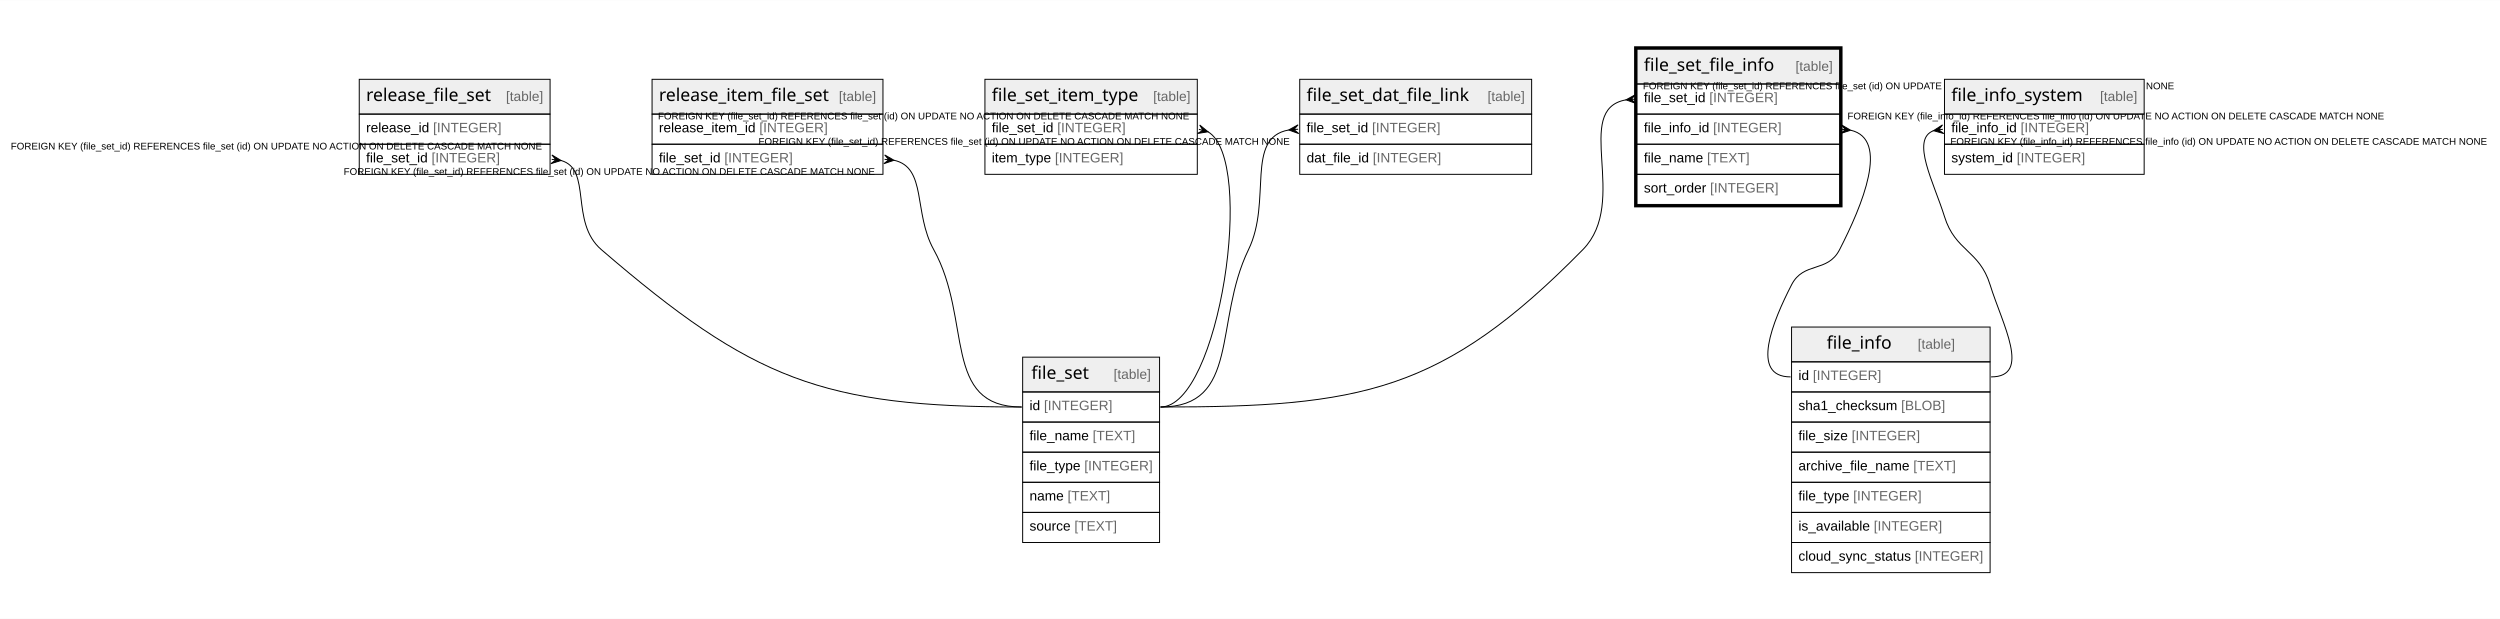
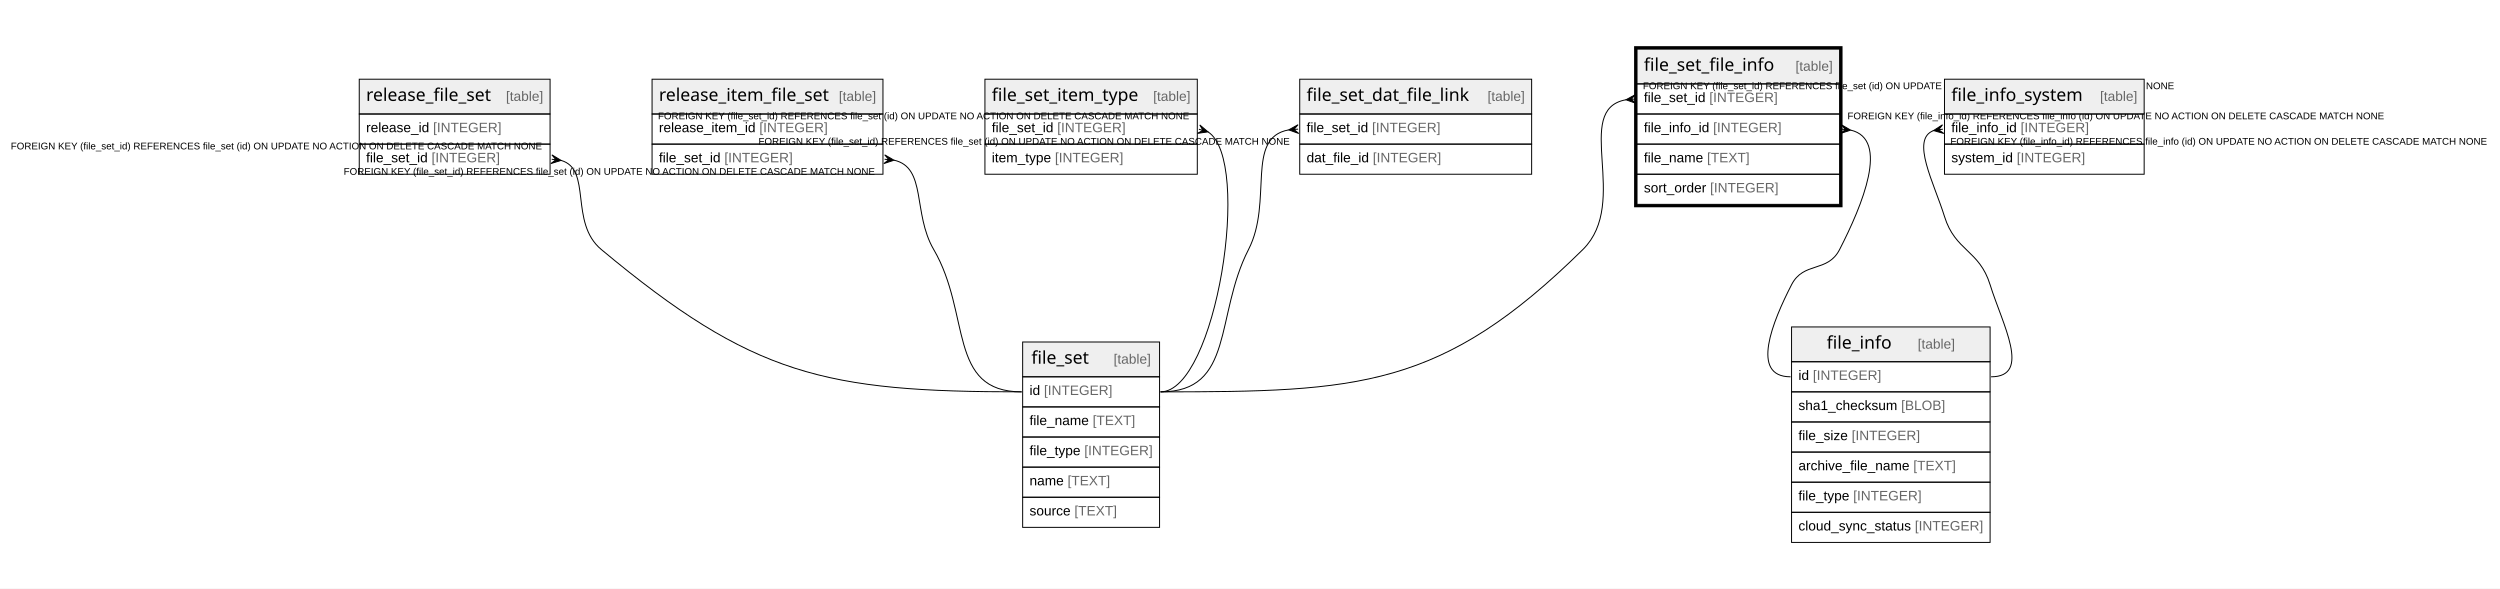
- <svg xmlns="http://www.w3.org/2000/svg" width="2557pt" height="633pt" viewBox="0.00 0.00 2557.16 632.80">
-   <g id="graph0" class="graph" transform="scale(1 1) rotate(0) translate(4 628.8)">
-     <polygon fill="white" stroke="none" points="-4,4 -4,-628.8 2553.16,-628.8 2553.16,4 -4,4" />
+ <svg xmlns="http://www.w3.org/2000/svg" width="2557pt" height="602pt" viewBox="0.00 0.00 2557.16 602.00">
+   <g id="graph0" class="graph" transform="scale(1 1) rotate(0) translate(4 598)">
+     <polygon fill="white" stroke="none" points="-4,4 -4,-598 2553.16,-598 2553.16,4 -4,4" />
    <g id="node1" class="node">
-       <polygon fill="#efefef" stroke="none" points="1670.45,-543 1670.45,-578.6 1877.67,-578.6 1877.67,-543 1670.45,-543" />
-       <polygon fill="none" stroke="black" points="1670.45,-543 1670.45,-578.6 1877.67,-578.6 1877.67,-543 1670.45,-543" />
-       <text text-anchor="start" x="1677.45" y="-556.4" font-family="Arial Bold" font-size="18.00">file_set_file_info</text>
-       <text text-anchor="start" x="1801.41" y="-556.4" font-family="Arial" font-size="14.00">    </text>
-       <text text-anchor="start" x="1832.53" y="-556.4" font-family="Arial" font-size="14.00" fill="#666666">[table]</text>
-       <polygon fill="none" stroke="black" points="1670.45,-512.2 1670.45,-543 1877.67,-543 1877.67,-512.2 1670.45,-512.2" />
-       <text text-anchor="start" x="1677.45" y="-524.4" font-family="Arial" font-size="14.00">file_set_id </text>
-       <text text-anchor="start" x="1744.38" y="-524.4" font-family="Arial" font-size="14.00" fill="#666666">[INTEGER]</text>
+       <polygon fill="#efefef" stroke="none" points="1670.45,-512.2 1670.45,-547.8 1877.67,-547.8 1877.67,-512.2 1670.45,-512.2" />
+       <polygon fill="none" stroke="black" points="1670.45,-512.2 1670.45,-547.8 1877.67,-547.8 1877.67,-512.2 1670.45,-512.2" />
+       <text text-anchor="start" x="1677.45" y="-525.6" font-family="Arial Bold" font-size="18.00">file_set_file_info</text>
+       <text text-anchor="start" x="1801.41" y="-525.6" font-family="Arial" font-size="14.00">    </text>
+       <text text-anchor="start" x="1832.53" y="-525.6" font-family="Arial" font-size="14.00" fill="#666666">[table]</text>
      <polygon fill="none" stroke="black" points="1670.45,-481.4 1670.45,-512.2 1877.67,-512.2 1877.67,-481.4 1670.45,-481.4" />
-       <text text-anchor="start" x="1677.45" y="-493.6" font-family="Arial" font-size="14.00">file_info_id </text>
-       <text text-anchor="start" x="1748.28" y="-493.6" font-family="Arial" font-size="14.00" fill="#666666">[INTEGER]</text>
+       <text text-anchor="start" x="1677.45" y="-493.6" font-family="Arial" font-size="14.00">file_set_id </text>
+       <text text-anchor="start" x="1744.38" y="-493.6" font-family="Arial" font-size="14.00" fill="#666666">[INTEGER]</text>
      <polygon fill="none" stroke="black" points="1670.45,-450.6 1670.45,-481.4 1877.67,-481.4 1877.67,-450.6 1670.45,-450.6" />
-       <text text-anchor="start" x="1677.45" y="-462.8" font-family="Arial" font-size="14.00">file_name </text>
-       <text text-anchor="start" x="1742.04" y="-462.8" font-family="Arial" font-size="14.00" fill="#666666">[TEXT]</text>
+       <text text-anchor="start" x="1677.45" y="-462.8" font-family="Arial" font-size="14.00">file_info_id </text>
+       <text text-anchor="start" x="1748.28" y="-462.8" font-family="Arial" font-size="14.00" fill="#666666">[INTEGER]</text>
      <polygon fill="none" stroke="black" points="1670.45,-419.8 1670.45,-450.6 1877.67,-450.6 1877.67,-419.8 1670.45,-419.8" />
-       <text text-anchor="start" x="1677.45" y="-432" font-family="Arial" font-size="14.00">sort_order </text>
-       <text text-anchor="start" x="1745.15" y="-432" font-family="Arial" font-size="14.00" fill="#666666">[INTEGER]</text>
-       <polygon fill="none" stroke="black" stroke-width="3" points="1668.95,-418.3 1668.95,-580.1 1879.17,-580.1 1879.17,-418.3 1668.95,-418.3" />
+       <text text-anchor="start" x="1677.45" y="-432" font-family="Arial" font-size="14.00">file_name </text>
+       <text text-anchor="start" x="1742.04" y="-432" font-family="Arial" font-size="14.00" fill="#666666">[TEXT]</text>
+       <polygon fill="none" stroke="black" points="1670.45,-389 1670.45,-419.8 1877.67,-419.8 1877.67,-389 1670.45,-389" />
+       <text text-anchor="start" x="1677.45" y="-401.2" font-family="Arial" font-size="14.00">sort_order </text>
+       <text text-anchor="start" x="1745.15" y="-401.2" font-family="Arial" font-size="14.00" fill="#666666">[INTEGER]</text>
+       <polygon fill="none" stroke="black" stroke-width="3" points="1668.95,-387.5 1668.95,-549.3 1879.17,-549.3 1879.17,-387.5 1668.95,-387.5" />
    </g>
    <g id="node2" class="node">
-       <polygon fill="#efefef" stroke="none" points="1042.04,-228 1042.04,-263.6 1182.08,-263.6 1182.08,-228 1042.04,-228" />
-       <polygon fill="none" stroke="black" points="1042.04,-228 1042.04,-263.6 1182.08,-263.6 1182.08,-228 1042.04,-228" />
-       <text text-anchor="start" x="1050.94" y="-241.4" font-family="Arial Bold" font-size="18.00">file_set</text>
-       <text text-anchor="start" x="1103.92" y="-241.4" font-family="Arial" font-size="14.00">    </text>
-       <text text-anchor="start" x="1135.04" y="-241.4" font-family="Arial" font-size="14.00" fill="#666666">[table]</text>
-       <polygon fill="none" stroke="black" points="1042.04,-197.2 1042.04,-228 1182.08,-228 1182.08,-197.2 1042.04,-197.2" />
-       <text text-anchor="start" x="1049.04" y="-209.4" font-family="Arial" font-size="14.00">id </text>
-       <text text-anchor="start" x="1063.82" y="-209.4" font-family="Arial" font-size="14.00" fill="#666666">[INTEGER]</text>
-       <polygon fill="none" stroke="black" points="1042.04,-166.4 1042.04,-197.2 1182.08,-197.2 1182.08,-166.4 1042.04,-166.4" />
-       <text text-anchor="start" x="1049.04" y="-178.6" font-family="Arial" font-size="14.00">file_name </text>
-       <text text-anchor="start" x="1113.63" y="-178.6" font-family="Arial" font-size="14.00" fill="#666666">[TEXT]</text>
-       <polygon fill="none" stroke="black" points="1042.04,-135.6 1042.04,-166.4 1182.08,-166.4 1182.08,-135.6 1042.04,-135.6" />
-       <text text-anchor="start" x="1049.04" y="-147.8" font-family="Arial" font-size="14.00">file_type </text>
-       <text text-anchor="start" x="1105.07" y="-147.8" font-family="Arial" font-size="14.00" fill="#666666">[INTEGER]</text>
-       <polygon fill="none" stroke="black" points="1042.04,-104.8 1042.04,-135.6 1182.08,-135.6 1182.08,-104.8 1042.04,-104.8" />
-       <text text-anchor="start" x="1049.04" y="-117" font-family="Arial" font-size="14.00">name </text>
-       <text text-anchor="start" x="1087.95" y="-117" font-family="Arial" font-size="14.00" fill="#666666">[TEXT]</text>
-       <polygon fill="none" stroke="black" points="1042.04,-74 1042.04,-104.8 1182.08,-104.8 1182.08,-74 1042.04,-74" />
-       <text text-anchor="start" x="1049.04" y="-86.2" font-family="Arial" font-size="14.00">source </text>
-       <text text-anchor="start" x="1094.95" y="-86.2" font-family="Arial" font-size="14.00" fill="#666666">[TEXT]</text>
+       <polygon fill="#efefef" stroke="none" points="1042.04,-212.6 1042.04,-248.2 1182.08,-248.2 1182.08,-212.6 1042.04,-212.6" />
+       <polygon fill="none" stroke="black" points="1042.04,-212.6 1042.04,-248.2 1182.08,-248.2 1182.08,-212.6 1042.04,-212.6" />
+       <text text-anchor="start" x="1050.94" y="-226" font-family="Arial Bold" font-size="18.00">file_set</text>
+       <text text-anchor="start" x="1103.92" y="-226" font-family="Arial" font-size="14.00">    </text>
+       <text text-anchor="start" x="1135.04" y="-226" font-family="Arial" font-size="14.00" fill="#666666">[table]</text>
+       <polygon fill="none" stroke="black" points="1042.04,-181.8 1042.04,-212.6 1182.08,-212.6 1182.08,-181.8 1042.04,-181.8" />
+       <text text-anchor="start" x="1049.04" y="-194" font-family="Arial" font-size="14.00">id </text>
+       <text text-anchor="start" x="1063.82" y="-194" font-family="Arial" font-size="14.00" fill="#666666">[INTEGER]</text>
+       <polygon fill="none" stroke="black" points="1042.04,-151 1042.04,-181.8 1182.08,-181.8 1182.08,-151 1042.04,-151" />
+       <text text-anchor="start" x="1049.04" y="-163.2" font-family="Arial" font-size="14.00">file_name </text>
+       <text text-anchor="start" x="1113.63" y="-163.2" font-family="Arial" font-size="14.00" fill="#666666">[TEXT]</text>
+       <polygon fill="none" stroke="black" points="1042.04,-120.2 1042.04,-151 1182.08,-151 1182.08,-120.2 1042.04,-120.2" />
+       <text text-anchor="start" x="1049.04" y="-132.4" font-family="Arial" font-size="14.00">file_type </text>
+       <text text-anchor="start" x="1105.07" y="-132.4" font-family="Arial" font-size="14.00" fill="#666666">[INTEGER]</text>
+       <polygon fill="none" stroke="black" points="1042.04,-89.4 1042.04,-120.2 1182.08,-120.2 1182.08,-89.4 1042.04,-89.4" />
+       <text text-anchor="start" x="1049.04" y="-101.6" font-family="Arial" font-size="14.00">name </text>
+       <text text-anchor="start" x="1087.95" y="-101.6" font-family="Arial" font-size="14.00" fill="#666666">[TEXT]</text>
+       <polygon fill="none" stroke="black" points="1042.04,-58.6 1042.04,-89.4 1182.08,-89.4 1182.08,-58.6 1042.04,-58.6" />
+       <text text-anchor="start" x="1049.04" y="-70.8" font-family="Arial" font-size="14.00">source </text>
+       <text text-anchor="start" x="1094.95" y="-70.8" font-family="Arial" font-size="14.00" fill="#666666">[TEXT]</text>
    </g>
    <g id="edge1" class="edge">
-       <path fill="none" stroke="black" d="M1659.11,-526.77C1603.81,-516.96 1663.26,-422.64 1615.06,-373.6 1471.43,-227.48 1387.97,-212.6 1183.08,-212.6" />
-       <polygon fill="black" stroke="black" points="1659.15,-526.77 1668.76,-532.06 1664.47,-527.2 1668.78,-527.55 1668.78,-527.55 1668.78,-527.55 1664.47,-527.2 1669.48,-523.09 1659.15,-526.77" />
-       <text text-anchor="start" x="1676.45" y="-537.6" font-family="Arial" font-size="10.00">FOREIGN KEY (file_set_id) REFERENCES file_set (id) ON UPDATE NO ACTION ON DELETE CASCADE MATCH NONE</text>
+       <path fill="none" stroke="black" d="M1659.12,-495.96C1603.9,-486.08 1664.03,-391.07 1615.06,-342.8 1470.77,-200.57 1385.68,-197.2 1183.08,-197.2" />
+       <polygon fill="black" stroke="black" points="1659.15,-495.97 1668.75,-501.26 1664.47,-496.4 1668.78,-496.75 1668.78,-496.75 1668.78,-496.75 1664.47,-496.4 1669.48,-492.29 1659.15,-495.97" />
+       <text text-anchor="start" x="1676.45" y="-506.8" font-family="Arial" font-size="10.00">FOREIGN KEY (file_set_id) REFERENCES file_set (id) ON UPDATE NO ACTION ON DELETE CASCADE MATCH NONE</text>
    </g>
    <g id="node7" class="node">
-       <polygon fill="#efefef" stroke="none" points="1828.52,-258.8 1828.52,-294.4 2031.6,-294.4 2031.6,-258.8 1828.52,-258.8" />
-       <polygon fill="none" stroke="black" points="1828.52,-258.8 1828.52,-294.4 2031.6,-294.4 2031.6,-258.8 1828.52,-258.8" />
-       <text text-anchor="start" x="1864.44" y="-272.2" font-family="Arial Bold" font-size="18.00">file_info</text>
-       <text text-anchor="start" x="1926.42" y="-272.2" font-family="Arial" font-size="14.00">    </text>
-       <text text-anchor="start" x="1957.54" y="-272.2" font-family="Arial" font-size="14.00" fill="#666666">[table]</text>
-       <polygon fill="none" stroke="black" points="1828.52,-228 1828.52,-258.8 2031.6,-258.8 2031.6,-228 1828.52,-228" />
-       <text text-anchor="start" x="1835.52" y="-240.2" font-family="Arial" font-size="14.00">id </text>
-       <text text-anchor="start" x="1850.31" y="-240.2" font-family="Arial" font-size="14.00" fill="#666666">[INTEGER]</text>
+       <polygon fill="#efefef" stroke="none" points="1828.52,-228 1828.52,-263.6 2031.6,-263.6 2031.6,-228 1828.52,-228" />
+       <polygon fill="none" stroke="black" points="1828.52,-228 1828.52,-263.6 2031.6,-263.6 2031.6,-228 1828.52,-228" />
+       <text text-anchor="start" x="1864.44" y="-241.4" font-family="Arial Bold" font-size="18.00">file_info</text>
+       <text text-anchor="start" x="1926.42" y="-241.4" font-family="Arial" font-size="14.00">    </text>
+       <text text-anchor="start" x="1957.54" y="-241.4" font-family="Arial" font-size="14.00" fill="#666666">[table]</text>
      <polygon fill="none" stroke="black" points="1828.52,-197.2 1828.52,-228 2031.6,-228 2031.6,-197.2 1828.52,-197.2" />
-       <text text-anchor="start" x="1835.52" y="-209.4" font-family="Arial" font-size="14.00">sha1_checksum </text>
-       <text text-anchor="start" x="1940.58" y="-209.4" font-family="Arial" font-size="14.00" fill="#666666">[BLOB]</text>
+       <text text-anchor="start" x="1835.52" y="-209.4" font-family="Arial" font-size="14.00">id </text>
+       <text text-anchor="start" x="1850.31" y="-209.4" font-family="Arial" font-size="14.00" fill="#666666">[INTEGER]</text>
      <polygon fill="none" stroke="black" points="1828.52,-166.4 1828.52,-197.2 2031.6,-197.2 2031.6,-166.4 1828.52,-166.4" />
-       <text text-anchor="start" x="1835.52" y="-178.6" font-family="Arial" font-size="14.00">file_size </text>
-       <text text-anchor="start" x="1889.99" y="-178.6" font-family="Arial" font-size="14.00" fill="#666666">[INTEGER]</text>
+       <text text-anchor="start" x="1835.52" y="-178.6" font-family="Arial" font-size="14.00">sha1_checksum </text>
+       <text text-anchor="start" x="1940.58" y="-178.6" font-family="Arial" font-size="14.00" fill="#666666">[BLOB]</text>
      <polygon fill="none" stroke="black" points="1828.52,-135.6 1828.52,-166.4 2031.6,-166.4 2031.6,-135.6 1828.52,-135.6" />
-       <text text-anchor="start" x="1835.52" y="-147.8" font-family="Arial" font-size="14.00">archive_file_name </text>
-       <text text-anchor="start" x="1953.03" y="-147.8" font-family="Arial" font-size="14.00" fill="#666666">[TEXT]</text>
+       <text text-anchor="start" x="1835.52" y="-147.8" font-family="Arial" font-size="14.00">file_size </text>
+       <text text-anchor="start" x="1889.99" y="-147.8" font-family="Arial" font-size="14.00" fill="#666666">[INTEGER]</text>
      <polygon fill="none" stroke="black" points="1828.52,-104.8 1828.52,-135.6 2031.6,-135.6 2031.6,-104.8 1828.52,-104.8" />
-       <text text-anchor="start" x="1835.52" y="-117" font-family="Arial" font-size="14.00">file_type </text>
-       <text text-anchor="start" x="1891.55" y="-117" font-family="Arial" font-size="14.00" fill="#666666">[INTEGER]</text>
+       <text text-anchor="start" x="1835.52" y="-117" font-family="Arial" font-size="14.00">archive_file_name </text>
+       <text text-anchor="start" x="1953.03" y="-117" font-family="Arial" font-size="14.00" fill="#666666">[TEXT]</text>
      <polygon fill="none" stroke="black" points="1828.52,-74 1828.52,-104.8 2031.6,-104.8 2031.6,-74 1828.52,-74" />
-       <text text-anchor="start" x="1835.52" y="-86.2" font-family="Arial" font-size="14.00">is_available </text>
-       <text text-anchor="start" x="1912.57" y="-86.2" font-family="Arial" font-size="14.00" fill="#666666">[INTEGER]</text>
+       <text text-anchor="start" x="1835.52" y="-86.2" font-family="Arial" font-size="14.00">file_type </text>
+       <text text-anchor="start" x="1891.55" y="-86.2" font-family="Arial" font-size="14.00" fill="#666666">[INTEGER]</text>
      <polygon fill="none" stroke="black" points="1828.52,-43.2 1828.52,-74 2031.6,-74 2031.6,-43.2 1828.52,-43.2" />
      <text text-anchor="start" x="1835.52" y="-55.4" font-family="Arial" font-size="14.00">cloud_sync_status </text>
      <text text-anchor="start" x="1954.59" y="-55.4" font-family="Arial" font-size="14.00" fill="#666666">[INTEGER]</text>
    </g>
    <g id="edge6" class="edge">
-       <path fill="none" stroke="black" d="M1888.98,-495.73C1929.12,-486.46 1900.87,-418.91 1877.67,-373.6 1865.32,-349.5 1840.89,-361.68 1828.52,-337.6 1809.39,-300.36 1785.65,-243.4 1827.52,-243.4" />
-       <polygon fill="black" stroke="black" points="1888.95,-495.73 1878.53,-492.29 1883.64,-496.28 1879.33,-496.73 1879.33,-496.73 1879.33,-496.73 1883.64,-496.28 1879.46,-501.24 1888.95,-495.73" />
-       <text text-anchor="start" x="1885.67" y="-506.8" font-family="Arial" font-size="10.00">FOREIGN KEY (file_info_id) REFERENCES file_info (id) ON UPDATE NO ACTION ON DELETE CASCADE MATCH NONE</text>
+       <path fill="none" stroke="black" d="M1888.98,-464.93C1929.12,-455.66 1900.87,-388.11 1877.67,-342.8 1865.32,-318.7 1840.89,-330.88 1828.52,-306.8 1809.39,-269.56 1785.65,-212.6 1827.52,-212.6" />
+       <polygon fill="black" stroke="black" points="1888.95,-464.93 1878.53,-461.49 1883.64,-465.48 1879.33,-465.93 1879.33,-465.93 1879.33,-465.93 1883.64,-465.48 1879.46,-470.44 1888.95,-464.93" />
+       <text text-anchor="start" x="1885.67" y="-476" font-family="Arial" font-size="10.00">FOREIGN KEY (file_info_id) REFERENCES file_info (id) ON UPDATE NO ACTION ON DELETE CASCADE MATCH NONE</text>
    </g>
    <g id="node3" class="node">
-       <polygon fill="#efefef" stroke="none" points="363.46,-512.2 363.46,-547.8 558.65,-547.8 558.65,-512.2 363.46,-512.2" />
-       <polygon fill="none" stroke="black" points="363.46,-512.2 363.46,-547.8 558.65,-547.8 558.65,-512.2 363.46,-512.2" />
-       <text text-anchor="start" x="370.46" y="-525.6" font-family="Arial Bold" font-size="18.00">release_file_set</text>
-       <text text-anchor="start" x="482.4" y="-525.6" font-family="Arial" font-size="14.00">    </text>
-       <text text-anchor="start" x="513.52" y="-525.6" font-family="Arial" font-size="14.00" fill="#666666">[table]</text>
-       <polygon fill="none" stroke="black" points="363.46,-481.4 363.46,-512.2 558.65,-512.2 558.65,-481.4 363.46,-481.4" />
-       <text text-anchor="start" x="370.46" y="-493.6" font-family="Arial" font-size="14.00">release_id </text>
-       <text text-anchor="start" x="438.95" y="-493.6" font-family="Arial" font-size="14.00" fill="#666666">[INTEGER]</text>
+       <polygon fill="#efefef" stroke="none" points="363.46,-481.4 363.46,-517 558.65,-517 558.65,-481.4 363.46,-481.4" />
+       <polygon fill="none" stroke="black" points="363.46,-481.4 363.46,-517 558.65,-517 558.65,-481.4 363.46,-481.4" />
+       <text text-anchor="start" x="370.46" y="-494.8" font-family="Arial Bold" font-size="18.00">release_file_set</text>
+       <text text-anchor="start" x="482.4" y="-494.8" font-family="Arial" font-size="14.00">    </text>
+       <text text-anchor="start" x="513.52" y="-494.8" font-family="Arial" font-size="14.00" fill="#666666">[table]</text>
      <polygon fill="none" stroke="black" points="363.46,-450.6 363.46,-481.4 558.65,-481.4 558.65,-450.6 363.46,-450.6" />
-       <text text-anchor="start" x="370.46" y="-462.8" font-family="Arial" font-size="14.00">file_set_id </text>
-       <text text-anchor="start" x="437.39" y="-462.8" font-family="Arial" font-size="14.00" fill="#666666">[INTEGER]</text>
+       <text text-anchor="start" x="370.46" y="-462.8" font-family="Arial" font-size="14.00">release_id </text>
+       <text text-anchor="start" x="438.95" y="-462.8" font-family="Arial" font-size="14.00" fill="#666666">[INTEGER]</text>
+       <polygon fill="none" stroke="black" points="363.46,-419.8 363.46,-450.6 558.65,-450.6 558.65,-419.8 363.46,-419.8" />
+       <text text-anchor="start" x="370.46" y="-432" font-family="Arial" font-size="14.00">file_set_id </text>
+       <text text-anchor="start" x="437.39" y="-432" font-family="Arial" font-size="14.00" fill="#666666">[INTEGER]</text>
    </g>
    <g id="edge2" class="edge">
-       <path fill="none" stroke="black" d="M569.72,-464.8C601.98,-456.08 578.36,-401.74 611.06,-373.6 765.72,-240.48 836.98,-212.6 1041.04,-212.6" />
-       <polygon fill="black" stroke="black" points="569.92,-464.78 559.46,-461.49 564.62,-465.41 560.32,-465.92 560.32,-465.92 560.32,-465.92 564.62,-465.41 560.52,-470.43 569.92,-464.78" />
-       <text text-anchor="start" x="7" y="-476" font-family="Arial" font-size="10.00">FOREIGN KEY (file_set_id) REFERENCES file_set (id) ON UPDATE NO ACTION ON DELETE CASCADE MATCH NONE</text>
+       <path fill="none" stroke="black" d="M569.71,-433.99C601.91,-425.19 577.92,-370.42 611.06,-342.8 766.05,-213.62 839.28,-197.2 1041.04,-197.2" />
+       <polygon fill="black" stroke="black" points="569.92,-433.97 559.45,-430.69 564.62,-434.6 560.32,-435.12 560.32,-435.12 560.32,-435.12 564.62,-434.6 560.52,-439.63 569.92,-433.97" />
+       <text text-anchor="start" x="7" y="-445.2" font-family="Arial" font-size="10.00">FOREIGN KEY (file_set_id) REFERENCES file_set (id) ON UPDATE NO ACTION ON DELETE CASCADE MATCH NONE</text>
    </g>
    <g id="node4" class="node">
-       <polygon fill="#efefef" stroke="none" points="662.97,-512.2 662.97,-547.8 899.15,-547.8 899.15,-512.2 662.97,-512.2" />
-       <polygon fill="none" stroke="black" points="662.97,-512.2 662.97,-547.8 899.15,-547.8 899.15,-512.2 662.97,-512.2" />
-       <text text-anchor="start" x="669.97" y="-525.6" font-family="Arial Bold" font-size="18.00">release_item_file_set</text>
-       <text text-anchor="start" x="822.9" y="-525.6" font-family="Arial" font-size="14.00">    </text>
-       <text text-anchor="start" x="854.01" y="-525.6" font-family="Arial" font-size="14.00" fill="#666666">[table]</text>
-       <polygon fill="none" stroke="black" points="662.97,-481.4 662.97,-512.2 899.15,-512.2 899.15,-481.4 662.97,-481.4" />
-       <text text-anchor="start" x="669.97" y="-493.6" font-family="Arial" font-size="14.00">release_item_id </text>
-       <text text-anchor="start" x="772.69" y="-493.6" font-family="Arial" font-size="14.00" fill="#666666">[INTEGER]</text>
+       <polygon fill="#efefef" stroke="none" points="662.97,-481.4 662.97,-517 899.15,-517 899.15,-481.4 662.97,-481.4" />
+       <polygon fill="none" stroke="black" points="662.97,-481.4 662.97,-517 899.15,-517 899.15,-481.4 662.97,-481.4" />
+       <text text-anchor="start" x="669.97" y="-494.8" font-family="Arial Bold" font-size="18.00">release_item_file_set</text>
+       <text text-anchor="start" x="822.9" y="-494.8" font-family="Arial" font-size="14.00">    </text>
+       <text text-anchor="start" x="854.01" y="-494.8" font-family="Arial" font-size="14.00" fill="#666666">[table]</text>
      <polygon fill="none" stroke="black" points="662.97,-450.6 662.97,-481.4 899.15,-481.4 899.15,-450.6 662.97,-450.6" />
-       <text text-anchor="start" x="669.97" y="-462.8" font-family="Arial" font-size="14.00">file_set_id </text>
-       <text text-anchor="start" x="736.9" y="-462.8" font-family="Arial" font-size="14.00" fill="#666666">[INTEGER]</text>
+       <text text-anchor="start" x="669.97" y="-462.8" font-family="Arial" font-size="14.00">release_item_id </text>
+       <text text-anchor="start" x="772.69" y="-462.8" font-family="Arial" font-size="14.00" fill="#666666">[INTEGER]</text>
+       <polygon fill="none" stroke="black" points="662.97,-419.8 662.97,-450.6 899.15,-450.6 899.15,-419.8 662.97,-419.8" />
+       <text text-anchor="start" x="669.97" y="-432" font-family="Arial" font-size="14.00">file_set_id </text>
+       <text text-anchor="start" x="736.9" y="-432" font-family="Arial" font-size="14.00" fill="#666666">[INTEGER]</text>
    </g>
    <g id="edge3" class="edge">
-       <path fill="none" stroke="black" d="M910.42,-465C944.24,-457.64 930.17,-411.23 951.06,-373.6 990.83,-301.92 959.07,-212.6 1041.04,-212.6" />
-       <polygon fill="black" stroke="black" points="910.44,-465 900.05,-461.49 905.13,-465.51 900.82,-465.93 900.82,-465.93 900.82,-465.93 905.13,-465.51 900.92,-470.45 910.44,-465" />
-       <text text-anchor="start" x="347.5" y="-450" font-family="Arial" font-size="10.00">FOREIGN KEY (file_set_id) REFERENCES file_set (id) ON UPDATE NO ACTION ON DELETE CASCADE MATCH NONE</text>
+       <path fill="none" stroke="black" d="M910.41,-434.19C944.11,-426.76 929.35,-379.97 951.06,-342.8 989.42,-277.11 964.97,-197.2 1041.04,-197.2" />
+       <polygon fill="black" stroke="black" points="910.43,-434.18 900.04,-430.69 905.13,-434.71 900.82,-435.13 900.82,-435.13 900.82,-435.13 905.13,-434.71 900.93,-439.65 910.43,-434.18" />
+       <text text-anchor="start" x="347.5" y="-419.2" font-family="Arial" font-size="10.00">FOREIGN KEY (file_set_id) REFERENCES file_set (id) ON UPDATE NO ACTION ON DELETE CASCADE MATCH NONE</text>
    </g>
    <g id="node5" class="node">
-       <polygon fill="#efefef" stroke="none" points="1003.45,-512.2 1003.45,-547.8 1220.67,-547.8 1220.67,-512.2 1003.45,-512.2" />
-       <polygon fill="none" stroke="black" points="1003.45,-512.2 1003.45,-547.8 1220.67,-547.8 1220.67,-512.2 1003.45,-512.2" />
-       <text text-anchor="start" x="1010.45" y="-525.6" font-family="Arial Bold" font-size="18.00">file_set_item_type</text>
-       <text text-anchor="start" x="1144.41" y="-525.6" font-family="Arial" font-size="14.00">    </text>
-       <text text-anchor="start" x="1175.53" y="-525.6" font-family="Arial" font-size="14.00" fill="#666666">[table]</text>
-       <polygon fill="none" stroke="black" points="1003.45,-481.4 1003.45,-512.2 1220.67,-512.2 1220.67,-481.4 1003.45,-481.4" />
-       <text text-anchor="start" x="1010.45" y="-493.6" font-family="Arial" font-size="14.00">file_set_id </text>
-       <text text-anchor="start" x="1077.38" y="-493.6" font-family="Arial" font-size="14.00" fill="#666666">[INTEGER]</text>
+       <polygon fill="#efefef" stroke="none" points="1003.45,-481.4 1003.45,-517 1220.67,-517 1220.67,-481.4 1003.45,-481.4" />
+       <polygon fill="none" stroke="black" points="1003.45,-481.4 1003.45,-517 1220.67,-517 1220.67,-481.4 1003.45,-481.4" />
+       <text text-anchor="start" x="1010.45" y="-494.8" font-family="Arial Bold" font-size="18.00">file_set_item_type</text>
+       <text text-anchor="start" x="1144.41" y="-494.8" font-family="Arial" font-size="14.00">    </text>
+       <text text-anchor="start" x="1175.53" y="-494.8" font-family="Arial" font-size="14.00" fill="#666666">[table]</text>
      <polygon fill="none" stroke="black" points="1003.45,-450.6 1003.45,-481.4 1220.67,-481.4 1220.67,-450.6 1003.45,-450.6" />
-       <text text-anchor="start" x="1010.45" y="-462.8" font-family="Arial" font-size="14.00">item_type </text>
-       <text text-anchor="start" x="1075.04" y="-462.8" font-family="Arial" font-size="14.00" fill="#666666">[INTEGER]</text>
+       <text text-anchor="start" x="1010.45" y="-462.8" font-family="Arial" font-size="14.00">file_set_id </text>
+       <text text-anchor="start" x="1077.38" y="-462.8" font-family="Arial" font-size="14.00" fill="#666666">[INTEGER]</text>
+       <polygon fill="none" stroke="black" points="1003.45,-419.8 1003.45,-450.6 1220.67,-450.6 1220.67,-419.8 1003.45,-419.8" />
+       <text text-anchor="start" x="1010.45" y="-432" font-family="Arial" font-size="14.00">item_type </text>
+       <text text-anchor="start" x="1075.04" y="-432" font-family="Arial" font-size="14.00" fill="#666666">[INTEGER]</text>
    </g>
    <g id="edge4" class="edge">
-       <path fill="none" stroke="black" d="M1231.53,-494.17C1280.95,-465.52 1243.2,-212.6 1183.08,-212.6" />
-       <polygon fill="black" stroke="black" points="1231.65,-494.13 1220.83,-492.37 1226.5,-495.51 1222.31,-496.63 1222.31,-496.63 1222.31,-496.63 1226.5,-495.51 1223.15,-501.06 1231.65,-494.13" />
-       <text text-anchor="start" x="669.01" y="-506.8" font-family="Arial" font-size="10.00">FOREIGN KEY (file_set_id) REFERENCES file_set (id) ON UPDATE NO ACTION ON DELETE CASCADE MATCH NONE</text>
+       <path fill="none" stroke="black" d="M1231.56,-463.16C1277.26,-434.44 1239.77,-197.2 1183.08,-197.2" />
+       <polygon fill="black" stroke="black" points="1231.6,-463.15 1220.75,-461.58 1226.47,-464.62 1222.31,-465.82 1222.31,-465.82 1222.31,-465.82 1226.47,-464.62 1223.23,-470.23 1231.6,-463.15" />
+       <text text-anchor="start" x="669.01" y="-476" font-family="Arial" font-size="10.00">FOREIGN KEY (file_set_id) REFERENCES file_set (id) ON UPDATE NO ACTION ON DELETE CASCADE MATCH NONE</text>
    </g>
    <g id="node6" class="node">
-       <polygon fill="#efefef" stroke="none" points="1325.45,-512.2 1325.45,-547.8 1562.66,-547.8 1562.66,-512.2 1325.45,-512.2" />
-       <polygon fill="none" stroke="black" points="1325.45,-512.2 1325.45,-547.8 1562.66,-547.8 1562.66,-512.2 1325.45,-512.2" />
-       <text text-anchor="start" x="1332.45" y="-525.6" font-family="Arial Bold" font-size="18.00">file_set_dat_file_link</text>
-       <text text-anchor="start" x="1486.41" y="-525.6" font-family="Arial" font-size="14.00">    </text>
-       <text text-anchor="start" x="1517.53" y="-525.6" font-family="Arial" font-size="14.00" fill="#666666">[table]</text>
-       <polygon fill="none" stroke="black" points="1325.45,-481.4 1325.45,-512.2 1562.66,-512.2 1562.66,-481.4 1325.45,-481.4" />
-       <text text-anchor="start" x="1332.45" y="-493.6" font-family="Arial" font-size="14.00">file_set_id </text>
-       <text text-anchor="start" x="1399.38" y="-493.6" font-family="Arial" font-size="14.00" fill="#666666">[INTEGER]</text>
+       <polygon fill="#efefef" stroke="none" points="1325.45,-481.4 1325.45,-517 1562.66,-517 1562.66,-481.4 1325.45,-481.4" />
+       <polygon fill="none" stroke="black" points="1325.45,-481.4 1325.45,-517 1562.66,-517 1562.66,-481.4 1325.45,-481.4" />
+       <text text-anchor="start" x="1332.45" y="-494.8" font-family="Arial Bold" font-size="18.00">file_set_dat_file_link</text>
+       <text text-anchor="start" x="1486.41" y="-494.8" font-family="Arial" font-size="14.00">    </text>
+       <text text-anchor="start" x="1517.53" y="-494.8" font-family="Arial" font-size="14.00" fill="#666666">[table]</text>
      <polygon fill="none" stroke="black" points="1325.45,-450.6 1325.45,-481.4 1562.66,-481.4 1562.66,-450.6 1325.45,-450.6" />
-       <text text-anchor="start" x="1332.45" y="-462.8" font-family="Arial" font-size="14.00">dat_file_id </text>
-       <text text-anchor="start" x="1400.17" y="-462.8" font-family="Arial" font-size="14.00" fill="#666666">[INTEGER]</text>
+       <text text-anchor="start" x="1332.45" y="-462.8" font-family="Arial" font-size="14.00">file_set_id </text>
+       <text text-anchor="start" x="1399.38" y="-462.8" font-family="Arial" font-size="14.00" fill="#666666">[INTEGER]</text>
+       <polygon fill="none" stroke="black" points="1325.45,-419.8 1325.45,-450.6 1562.66,-450.6 1562.66,-419.8 1325.45,-419.8" />
+       <text text-anchor="start" x="1332.45" y="-432" font-family="Arial" font-size="14.00">dat_file_id </text>
+       <text text-anchor="start" x="1400.17" y="-432" font-family="Arial" font-size="14.00" fill="#666666">[INTEGER]</text>
    </g>
    <g id="edge5" class="edge">
-       <path fill="none" stroke="black" d="M1314.1,-495.95C1269.24,-487.87 1297.32,-423.52 1273.06,-373.6 1237.22,-299.87 1265.05,-212.6 1183.08,-212.6" />
-       <polygon fill="black" stroke="black" points="1314.15,-495.96 1323.75,-501.26 1319.47,-496.39 1323.78,-496.75 1323.78,-496.75 1323.78,-496.75 1319.47,-496.39 1324.49,-492.29 1314.15,-495.96" />
-       <text text-anchor="start" x="771.8" y="-480.8" font-family="Arial" font-size="10.00">FOREIGN KEY (file_set_id) REFERENCES file_set (id) ON UPDATE NO ACTION ON DELETE CASCADE MATCH NONE</text>
+       <path fill="none" stroke="black" d="M1314.11,-465.15C1269.38,-457 1298.41,-392.18 1273.06,-342.8 1238.31,-275.13 1259.15,-197.2 1183.08,-197.2" />
+       <polygon fill="black" stroke="black" points="1314.15,-465.15 1323.75,-470.46 1319.47,-465.59 1323.78,-465.94 1323.78,-465.94 1323.78,-465.94 1319.47,-465.59 1324.49,-461.49 1314.15,-465.15" />
+       <text text-anchor="start" x="771.8" y="-450" font-family="Arial" font-size="10.00">FOREIGN KEY (file_set_id) REFERENCES file_set (id) ON UPDATE NO ACTION ON DELETE CASCADE MATCH NONE</text>
    </g>
    <g id="node8" class="node">
-       <polygon fill="#efefef" stroke="none" points="1984.94,-512.2 1984.94,-547.8 2189.18,-547.8 2189.18,-512.2 1984.94,-512.2" />
-       <polygon fill="none" stroke="black" points="1984.94,-512.2 1984.94,-547.8 2189.18,-547.8 2189.18,-512.2 1984.94,-512.2" />
-       <text text-anchor="start" x="1991.94" y="-525.6" font-family="Arial Bold" font-size="18.00">file_info_system</text>
-       <text text-anchor="start" x="2112.92" y="-525.6" font-family="Arial" font-size="14.00">    </text>
-       <text text-anchor="start" x="2144.04" y="-525.6" font-family="Arial" font-size="14.00" fill="#666666">[table]</text>
-       <polygon fill="none" stroke="black" points="1984.94,-481.4 1984.94,-512.2 2189.18,-512.2 2189.18,-481.4 1984.94,-481.4" />
-       <text text-anchor="start" x="1991.94" y="-493.6" font-family="Arial" font-size="14.00">file_info_id </text>
-       <text text-anchor="start" x="2062.77" y="-493.6" font-family="Arial" font-size="14.00" fill="#666666">[INTEGER]</text>
+       <polygon fill="#efefef" stroke="none" points="1984.94,-481.4 1984.94,-517 2189.18,-517 2189.18,-481.4 1984.94,-481.4" />
+       <polygon fill="none" stroke="black" points="1984.94,-481.4 1984.94,-517 2189.18,-517 2189.18,-481.4 1984.94,-481.4" />
+       <text text-anchor="start" x="1991.94" y="-494.8" font-family="Arial Bold" font-size="18.00">file_info_system</text>
+       <text text-anchor="start" x="2112.92" y="-494.8" font-family="Arial" font-size="14.00">    </text>
+       <text text-anchor="start" x="2144.04" y="-494.8" font-family="Arial" font-size="14.00" fill="#666666">[table]</text>
      <polygon fill="none" stroke="black" points="1984.94,-450.6 1984.94,-481.4 2189.18,-481.4 2189.18,-450.6 1984.94,-450.6" />
-       <text text-anchor="start" x="1991.94" y="-462.8" font-family="Arial" font-size="14.00">system_id </text>
-       <text text-anchor="start" x="2058.85" y="-462.8" font-family="Arial" font-size="14.00" fill="#666666">[INTEGER]</text>
+       <text text-anchor="start" x="1991.94" y="-462.8" font-family="Arial" font-size="14.00">file_info_id </text>
+       <text text-anchor="start" x="2062.77" y="-462.8" font-family="Arial" font-size="14.00" fill="#666666">[INTEGER]</text>
+       <polygon fill="none" stroke="black" points="1984.94,-419.8 1984.94,-450.6 2189.18,-450.6 2189.18,-419.8 1984.94,-419.8" />
+       <text text-anchor="start" x="1991.94" y="-432" font-family="Arial" font-size="14.00">system_id </text>
+       <text text-anchor="start" x="2058.85" y="-432" font-family="Arial" font-size="14.00" fill="#666666">[INTEGER]</text>
    </g>
    <g id="edge7" class="edge">
-       <path fill="none" stroke="black" d="M1973.87,-495.28C1949.91,-486.49 1974.38,-441.5 1984.94,-407.4 1995.97,-371.75 2020.57,-373.25 2031.6,-337.6 2043.97,-297.6 2074.46,-243.4 2032.6,-243.4" />
-       <polygon fill="black" stroke="black" points="1973.72,-495.25 1982.94,-501.2 1979,-496.05 1983.28,-496.7 1983.28,-496.7 1983.28,-496.7 1979,-496.05 1984.28,-492.3 1973.72,-495.25" />
-       <text text-anchor="start" x="1990.94" y="-480.8" font-family="Arial" font-size="10.00">FOREIGN KEY (file_info_id) REFERENCES file_info (id) ON UPDATE NO ACTION ON DELETE CASCADE MATCH NONE</text>
+       <path fill="none" stroke="black" d="M1973.87,-464.48C1949.91,-455.69 1974.38,-410.7 1984.94,-376.6 1995.97,-340.95 2020.57,-342.45 2031.6,-306.8 2043.97,-266.8 2074.46,-212.6 2032.6,-212.6" />
+       <polygon fill="black" stroke="black" points="1973.72,-464.45 1982.94,-470.4 1979,-465.25 1983.28,-465.9 1983.28,-465.9 1983.28,-465.9 1979,-465.25 1984.28,-461.5 1973.72,-464.45" />
+       <text text-anchor="start" x="1990.94" y="-450" font-family="Arial" font-size="10.00">FOREIGN KEY (file_info_id) REFERENCES file_info (id) ON UPDATE NO ACTION ON DELETE CASCADE MATCH NONE</text>
    </g>
  </g>
</svg>
